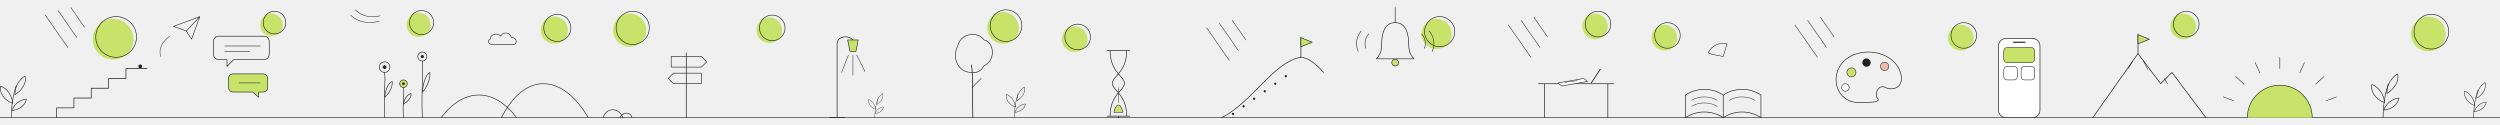
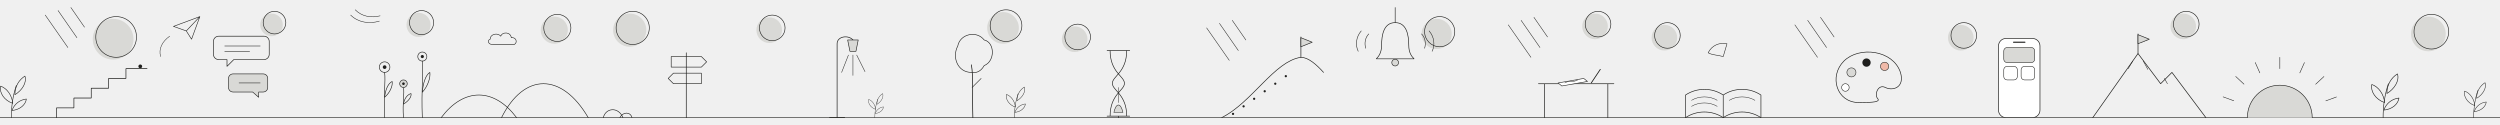
<svg xmlns="http://www.w3.org/2000/svg" width="6630" height="330" viewBox="0 0 6630 330" fill="none">
  <path d="M0 312 H6630" stroke="#1F1F1D" stroke-width="1.6" stroke-linecap="round" stroke-linejoin="round" fill="none" />
  <g transform="translate(0 0)">
-     <circle cx="300" cy="104" r="54" fill="#C8E26A" />
+     <circle cx="300" cy="104" r="54" fill="#D9D9D6" />
    <circle cx="308" cy="98" r="54" stroke="#1F1F1D" stroke-width="1.6" fill="none" />
    <path d="M120 40 L180 126" stroke="#1F1F1D" stroke-width="1.3" stroke-linecap="round" stroke-linejoin="round" fill="none" />
    <path d="M154 28 L204 100" stroke="#1F1F1D" stroke-width="1.3" stroke-linecap="round" stroke-linejoin="round" fill="none" />
    <path d="M188 20 L224 72" stroke="#1F1F1D" stroke-width="1.3" stroke-linecap="round" stroke-linejoin="round" fill="none" />
    <path d="M150 312 V286 H196 V260 H242 V234 H288 V208 H334 V182 H390" stroke="#1F1F1D" stroke-width="1.8" stroke-linecap="round" stroke-linejoin="round" fill="none" />
    <g transform="translate(30 312) scale(0.95)">
      <path d="M0 0 C0 -30 4 -60 14 -90" stroke="#1F1F1D" stroke-width="1.6" stroke-linecap="round" stroke-linejoin="round" fill="none" />
      <path d="M4 -40 C-20 -48 -34 -70 -30 -88 C-12 -82 2 -62 4 -40 Z" stroke="#1F1F1D" stroke-width="1.6" stroke-linecap="round" stroke-linejoin="round" fill="none" />
      <path d="M10 -64 C30 -76 44 -98 38 -116 C22 -106 10 -88 10 -64 Z" stroke="#1F1F1D" stroke-width="1.6" stroke-linecap="round" stroke-linejoin="round" fill="none" />
      <path d="M2 -20 C24 -22 40 -36 42 -52 C24 -50 8 -38 2 -20 Z" stroke="#1F1F1D" stroke-width="1.6" stroke-linecap="round" stroke-linejoin="round" fill="none" />
    </g>
    <circle cx="372" cy="176" r="5" fill="#1F1F1D" />
  </g>
  <g transform="translate(390 0)">
-     <circle cx="330" cy="66" r="30" fill="#C8E26A" />
+     <circle cx="330" cy="66" r="30" fill="#D9D9D6" />
    <circle cx="338" cy="60" r="30" stroke="#1F1F1D" stroke-width="1.6" fill="none" />
    <path d="M190 96 h120 a14 14 0 0 1 14 14 v34 a14 14 0 0 1 -14 14 h-80 l-18 18 v-18 h-22 a14 14 0 0 1 -14 -14 v-34 a14 14 0 0 1 14 -14 z" stroke="#1F1F1D" stroke-width="1.7" stroke-linecap="round" stroke-linejoin="round" fill="none" />
    <path d="M206 122 H300 M206 136 H272" stroke="#1F1F1D" stroke-width="1.4" stroke-linecap="round" stroke-linejoin="round" fill="none" />
-     <path d="M228 196 h80 a12 12 0 0 1 12 12 v24 a12 12 0 0 1 -12 12 h-12 v14 l-16 -14 h-52 a12 12 0 0 1 -12 -12 v-24 a12 12 0 0 1 12 -12 z" fill="#C8E26A" stroke="#1F1F1D" stroke-width="1.6" stroke-linejoin="round" />
+     <path d="M228 196 h80 a12 12 0 0 1 12 12 v24 a12 12 0 0 1 -12 12 h-12 v14 l-16 -14 h-52 a12 12 0 0 1 -12 -12 v-24 a12 12 0 0 1 12 -12 z" fill="#D9D9D6" stroke="#1F1F1D" stroke-width="1.6" stroke-linejoin="round" />
    <path d="M244 220 H300" stroke="#1F1F1D" stroke-width="1.4" stroke-linecap="round" stroke-linejoin="round" fill="none" />
    <path d="M70 70 L140 44 L118 104 L104 82 Z M104 82 L140 44" stroke="#1F1F1D" stroke-width="1.5" stroke-linecap="round" stroke-linejoin="round" fill="none" />
    <path d="M60 96 C40 110 30 130 36 150" stroke="#1F1F1D" stroke-width="1.2" stroke-linecap="round" stroke-linejoin="round" fill="none" />
  </g>
  <g transform="translate(780 0)">
-     <circle cx="330" cy="66" r="32" fill="#C8E26A" />
+     <circle cx="330" cy="66" r="32" fill="#D9D9D6" />
    <circle cx="338" cy="60" r="32" stroke="#1F1F1D" stroke-width="1.6" fill="none" />
    <path d="M240 312 C237 252.0 243 216.0 240 192" stroke="#1F1F1D" stroke-width="1.6" stroke-linecap="round" stroke-linejoin="round" fill="none" />
    <circle cx="240" cy="178" r="14" stroke="#1F1F1D" stroke-width="1.6" fill="none" />
    <circle cx="240" cy="178" r="4.9" fill="#1F1F1D" />
    <path d="M240 258.0 C254 246.0 262 228.0 260 216.0 C248 222.0 242 240.0 240 258.0 Z" stroke="#1F1F1D" stroke-width="1.6" stroke-linecap="round" stroke-linejoin="round" fill="none" />
    <path d="M290 312 C287 272.0 293 248.0 290 232" stroke="#1F1F1D" stroke-width="1.6" stroke-linecap="round" stroke-linejoin="round" fill="none" />
-     <circle cx="290" cy="222" r="10" stroke="#1F1F1D" stroke-width="1.6" fill="#C8E26A" />
+     <circle cx="290" cy="222" r="10" stroke="#1F1F1D" stroke-width="1.6" fill="#D9D9D6" />
    <circle cx="290" cy="222" r="3.5" fill="#1F1F1D" />
    <path d="M290 276.0 C304 268.0 312 256.0 310 248.0 C298 252.0 292 264.0 290 276.0 Z" stroke="#1F1F1D" stroke-width="1.6" stroke-linecap="round" stroke-linejoin="round" fill="none" />
    <path d="M340 312 C337 237.0 343 192.0 340 162" stroke="#1F1F1D" stroke-width="1.6" stroke-linecap="round" stroke-linejoin="round" fill="none" />
    <circle cx="340" cy="150" r="12" stroke="#1F1F1D" stroke-width="1.6" fill="none" />
    <circle cx="340" cy="150" r="4.2" fill="#1F1F1D" />
    <path d="M340 244.5 C354 229.5 362 207.0 360 192.0 C348 199.5 342 222.0 340 244.5 Z" stroke="#1F1F1D" stroke-width="1.6" stroke-linecap="round" stroke-linejoin="round" fill="none" />
    <path d="M150 40 C170 60 200 64 226 56" stroke="#1F1F1D" stroke-width="1.3" stroke-linecap="round" stroke-linejoin="round" fill="none" />
    <path d="M162 26 C180 44 204 48 228 42" stroke="#1F1F1D" stroke-width="1.3" stroke-linecap="round" stroke-linejoin="round" fill="none" />
  </g>
  <g transform="translate(1170 0)">
    <path d="M0 312 C60 232 140 232 200 312 M160 312 C220 192 320 192 390 312" stroke="#1F1F1D" stroke-width="1.6" stroke-linecap="round" stroke-linejoin="round" fill="none" />
-     <circle cx="300" cy="80" r="36" fill="#C8E26A" />
+     <circle cx="300" cy="80" r="36" fill="#D9D9D6" />
    <circle cx="308" cy="74" r="36" stroke="#1F1F1D" stroke-width="1.6" fill="none" />
    <g transform="translate(70 14)">
      <path d="M60 90 C60 76 80 72 88 82 C92 70 114 70 116 86 C128 84 134 98 124 104 L66 104 C54 104 52 92 60 90 Z" stroke="#1F1F1D" stroke-width="1.5" stroke-linecap="round" stroke-linejoin="round" fill="none" />
    </g>
  </g>
  <g transform="translate(1560 0)">
-     <circle cx="110" cy="80" r="44" fill="#C8E26A" />
+     <circle cx="110" cy="80" r="44" fill="#D9D9D6" />
    <circle cx="118" cy="74" r="44" stroke="#1F1F1D" stroke-width="1.6" fill="none" />
    <path d="M260 312 V140" stroke="#1F1F1D" stroke-width="1.8" stroke-linecap="round" stroke-linejoin="round" fill="none" />
    <path d="M220 150 H300 L314 164 L300 178 H220 Z" stroke="#1F1F1D" stroke-width="1.6" stroke-linecap="round" stroke-linejoin="round" fill="none" />
    <path d="M300 194 H226 L212 208 L226 222 H300 Z" stroke="#1F1F1D" stroke-width="1.6" stroke-linecap="round" stroke-linejoin="round" fill="none" />
    <path d="M40 312 C46 286 80 282 92 312 M84 312 C92 296 112 296 116 312" stroke="#1F1F1D" stroke-width="1.6" stroke-linecap="round" stroke-linejoin="round" fill="none" />
  </g>
  <g transform="translate(1950 0)">
-     <circle cx="90" cy="80" r="34" fill="#C8E26A" />
+     <circle cx="90" cy="80" r="34" fill="#D9D9D6" />
    <circle cx="98" cy="74" r="34" stroke="#1F1F1D" stroke-width="1.6" fill="none" />
    <path d="M270 312 V116 M270 116 C270 96 300 92 312 106" stroke="#1F1F1D" stroke-width="1.8" stroke-linecap="round" stroke-linejoin="round" fill="none" />
-     <path d="M298 106 h28 l-6 30 h-16 z" fill="#C8E26A" stroke="#1F1F1D" stroke-width="1.6" stroke-linejoin="round" />
+     <path d="M298 106 h28 l-6 30 h-16 z" fill="#D9D9D6" stroke="#1F1F1D" stroke-width="1.6" stroke-linejoin="round" />
    <path d="M300 146 L282 192 M312 146 L312 200 M322 146 L344 190" stroke="#1F1F1D" stroke-width="1.3" stroke-linecap="round" stroke-linejoin="round" fill="none" />
    <path d="M250 312 H290" stroke="#1F1F1D" stroke-width="2" stroke-linecap="round" stroke-linejoin="round" fill="none" />
    <g transform="translate(370 312) scale(0.55)">
      <path d="M0 0 C0 -30 4 -60 14 -90" stroke="#1F1F1D" stroke-width="1.6" stroke-linecap="round" stroke-linejoin="round" fill="none" />
      <path d="M4 -40 C-20 -48 -34 -70 -30 -88 C-12 -82 2 -62 4 -40 Z" stroke="#1F1F1D" stroke-width="1.6" stroke-linecap="round" stroke-linejoin="round" fill="none" />
      <path d="M10 -64 C30 -76 44 -98 38 -116 C22 -106 10 -88 10 -64 Z" stroke="#1F1F1D" stroke-width="1.6" stroke-linecap="round" stroke-linejoin="round" fill="none" />
      <path d="M2 -20 C24 -22 40 -36 42 -52 C24 -50 8 -38 2 -20 Z" stroke="#1F1F1D" stroke-width="1.6" stroke-linecap="round" stroke-linejoin="round" fill="none" />
    </g>
  </g>
  <g transform="translate(2340 0)">
-     <circle cx="320" cy="74" r="42" fill="#C8E26A" />
+     <circle cx="320" cy="74" r="42" fill="#D9D9D6" />
    <circle cx="328" cy="68" r="42" stroke="#1F1F1D" stroke-width="1.6" fill="none" />
    <path d="M240 312 C238 252 242 202 236 172" stroke="#1F1F1D" stroke-width="2" stroke-linecap="round" stroke-linejoin="round" fill="none" />
    <path d="M236 192 C200 192 184 152 200 122 C206 90 250 80 270 106 C298 112 300 162 270 174 C260 192 246 194 236 192 Z" stroke="#1F1F1D" stroke-width="1.6" stroke-linecap="round" stroke-linejoin="round" fill="none" />
    <path d="M238 232 L262 208" stroke="#1F1F1D" stroke-width="1.4" stroke-linecap="round" stroke-linejoin="round" fill="none" />
    <g transform="translate(350 312) scale(0.7)">
      <path d="M0 0 C0 -30 4 -60 14 -90" stroke="#1F1F1D" stroke-width="1.6" stroke-linecap="round" stroke-linejoin="round" fill="none" />
      <path d="M4 -40 C-20 -48 -34 -70 -30 -88 C-12 -82 2 -62 4 -40 Z" stroke="#1F1F1D" stroke-width="1.6" stroke-linecap="round" stroke-linejoin="round" fill="none" />
      <path d="M10 -64 C30 -76 44 -98 38 -116 C22 -106 10 -88 10 -64 Z" stroke="#1F1F1D" stroke-width="1.6" stroke-linecap="round" stroke-linejoin="round" fill="none" />
      <path d="M2 -20 C24 -22 40 -36 42 -52 C24 -50 8 -38 2 -20 Z" stroke="#1F1F1D" stroke-width="1.6" stroke-linecap="round" stroke-linejoin="round" fill="none" />
    </g>
  </g>
  <g transform="translate(2730 0)">
-     <circle cx="120" cy="104" r="34" fill="#C8E26A" />
+     <circle cx="120" cy="104" r="34" fill="#D9D9D6" />
    <circle cx="128" cy="98" r="34" stroke="#1F1F1D" stroke-width="1.6" fill="none" />
    <path d="M236 312 V308 M206 308 H266 M206 134 H266 M214 134 C214 192 252 202 252 221 C252 240 214 250 214 308 M258 134 C258 192 220 202 220 221 C220 240 258 250 258 308" stroke="#1F1F1D" stroke-width="1.7" stroke-linecap="round" stroke-linejoin="round" fill="none" />
-     <path d="M224 298 C230 272 242 272 248 298 Z" fill="#C8E26A" stroke="#1F1F1D" stroke-width="1.4" />
+     <path d="M224 298 C230 272 242 272 248 298 Z" fill="#D9D9D6" stroke="#1F1F1D" stroke-width="1.4" />
    <path d="M236 232 V272" stroke="#1F1F1D" stroke-width="1.2" stroke-linecap="round" stroke-linejoin="round" fill="none" />
  </g>
  <g transform="translate(3120 0)">
    <path d="M80 74 L140 160" stroke="#1F1F1D" stroke-width="1.3" stroke-linecap="round" stroke-linejoin="round" fill="none" />
    <path d="M114 62 L164 134" stroke="#1F1F1D" stroke-width="1.3" stroke-linecap="round" stroke-linejoin="round" fill="none" />
    <path d="M148 54 L184 106" stroke="#1F1F1D" stroke-width="1.3" stroke-linecap="round" stroke-linejoin="round" fill="none" />
    <path d="M120 312 C200 272 260 162 330 152 C350 152 372 172 390 192" stroke="#1F1F1D" stroke-width="1.7" stroke-linecap="round" stroke-linejoin="round" fill="none" />
    <path d="M330 152 V98" stroke="#1F1F1D" stroke-width="1.8" stroke-linecap="round" stroke-linejoin="round" fill="none" />
-     <path d="M330 100 L360 112 L330 124 Z" fill="#C8E26A" stroke="#1F1F1D" stroke-width="1.6" stroke-linejoin="round" />
+     <path d="M330 100 L360 112 L330 124 Z" fill="#D9D9D6" stroke="#1F1F1D" stroke-width="1.6" stroke-linejoin="round" />
    <circle cx="150" cy="302" r="3" fill="#1F1F1D" />
    <circle cx="178" cy="282" r="3" fill="#1F1F1D" />
    <circle cx="206" cy="262" r="3" fill="#1F1F1D" />
    <circle cx="234" cy="242" r="3" fill="#1F1F1D" />
    <circle cx="262" cy="222" r="3" fill="#1F1F1D" />
    <circle cx="290" cy="202" r="3" fill="#1F1F1D" />
  </g>
  <g transform="translate(3510 0)">
-     <circle cx="300" cy="90" r="40" fill="#C8E26A" />
+     <circle cx="300" cy="90" r="40" fill="#D9D9D6" />
    <circle cx="308" cy="84" r="40" stroke="#1F1F1D" stroke-width="1.6" fill="none" />
    <path d="M190 20 C190 40 190 50 190 60" stroke="#1F1F1D" stroke-width="1.6" stroke-linecap="round" stroke-linejoin="round" fill="none" />
    <path d="M190 60 C160 60 154 92 154 120 C154 140 146 150 140 156 H240 C234 150 226 140 226 120 C226 92 220 60 190 60 Z" stroke="#1F1F1D" stroke-width="1.7" stroke-linecap="round" stroke-linejoin="round" fill="none" />
-     <circle cx="190" cy="166" r="9" fill="#C8E26A" stroke="#1F1F1D" stroke-width="1.6" />
+     <circle cx="190" cy="166" r="9" fill="#D9D9D6" stroke="#1F1F1D" stroke-width="1.6" />
    <path d="M120 90 C110 100 108 116 112 128 M100 82 C86 98 84 120 92 136 M260 90 C270 100 272 116 268 128 M280 82 C294 98 296 120 288 136" stroke="#1F1F1D" stroke-width="1.4" stroke-linecap="round" stroke-linejoin="round" fill="none" />
  </g>
  <g transform="translate(3900 0)">
    <path d="M100 66 L160 152" stroke="#1F1F1D" stroke-width="1.3" stroke-linecap="round" stroke-linejoin="round" fill="none" />
    <path d="M134 54 L184 126" stroke="#1F1F1D" stroke-width="1.3" stroke-linecap="round" stroke-linejoin="round" fill="none" />
    <path d="M168 46 L204 98" stroke="#1F1F1D" stroke-width="1.3" stroke-linecap="round" stroke-linejoin="round" fill="none" />
-     <circle cx="330" cy="70" r="34" fill="#C8E26A" />
+     <circle cx="330" cy="70" r="34" fill="#D9D9D6" />
    <circle cx="338" cy="64" r="34" stroke="#1F1F1D" stroke-width="1.6" fill="none" />
    <path d="M180 222 H380 M196 222 V312 M364 222 V312" stroke="#1F1F1D" stroke-width="1.8" stroke-linecap="round" stroke-linejoin="round" fill="none" />
    <path d="M232 220 L300 208 L310 216 L242 228 Z" fill="#FFFFFF" stroke="#1F1F1D" stroke-width="1.5" stroke-linejoin="round" />
    <path d="M250 220 C262 212 270 220 284 212" stroke="#1F1F1D" stroke-width="1.2" stroke-linecap="round" stroke-linejoin="round" fill="none" />
    <path d="M320 220 L344 184" stroke="#1F1F1D" stroke-width="2.2" stroke-linecap="round" stroke-linejoin="round" fill="none" />
  </g>
  <g transform="translate(4290 0)">
-     <circle cx="124" cy="100" r="34" fill="#C8E26A" />
+     <circle cx="124" cy="100" r="34" fill="#D9D9D6" />
    <circle cx="132" cy="94" r="34" stroke="#1F1F1D" stroke-width="1.6" fill="none" />
    <path d="M180 252 C210 232 250 232 280 252 C310 232 350 232 380 252 V312 C350 292 310 292 280 312 C250 292 210 292 180 312 Z M280 252 V312" stroke="#1F1F1D" stroke-width="1.7" stroke-linecap="round" stroke-linejoin="round" fill="none" />
    <path d="M196 266 C216 254 244 254 264 266 M196 282 C216 270 244 270 264 282 M296 266 C316 254 344 254 364 266" stroke="#1F1F1D" stroke-width="1.2" stroke-linecap="round" stroke-linejoin="round" fill="none" />
    <path d="M240 140 C250 120 270 112 290 116 L280 150 C266 146 250 146 240 140 Z" stroke="#1F1F1D" stroke-width="1.4" stroke-linecap="round" stroke-linejoin="round" fill="none" />
  </g>
  <g transform="translate(4680 0)">
    <path d="M80 66 L140 152" stroke="#1F1F1D" stroke-width="1.3" stroke-linecap="round" stroke-linejoin="round" fill="none" />
    <path d="M114 54 L164 126" stroke="#1F1F1D" stroke-width="1.3" stroke-linecap="round" stroke-linejoin="round" fill="none" />
    <path d="M148 46 L184 98" stroke="#1F1F1D" stroke-width="1.3" stroke-linecap="round" stroke-linejoin="round" fill="none" />
    <path d="M250 272 C190 272 170 202 210 162 C250 122 340 132 360 192 C372 232 340 242 320 232 C300 222 290 252 300 262 C306 270 290 272 250 272 Z" stroke="#1F1F1D" stroke-width="1.7" stroke-linecap="round" stroke-linejoin="round" fill="none" />
-     <circle cx="230" cy="192" r="12" fill="#C8E26A" stroke="#1F1F1D" stroke-width="1.4" />
+     <circle cx="230" cy="192" r="12" fill="#D9D9D6" stroke="#1F1F1D" stroke-width="1.4" />
    <circle cx="270" cy="166" r="11" fill="#1F1F1D" />
    <circle cx="318" cy="176" r="11" fill="#F0B9A8" stroke="#1F1F1D" stroke-width="1.4" />
    <circle cx="214" cy="232" r="10" fill="#FFFFFF" stroke="#1F1F1D" stroke-width="1.4" />
  </g>
  <g transform="translate(5070 0)">
-     <circle cx="130" cy="100" r="34" fill="#C8E26A" />
+     <circle cx="130" cy="100" r="34" fill="#D9D9D6" />
    <circle cx="138" cy="94" r="34" stroke="#1F1F1D" stroke-width="1.6" fill="none" />
    <rect x="230" y="102" width="110" height="210" rx="20" fill="#FFFFFF" stroke="#1F1F1D" stroke-width="1.8" />
-     <rect x="244" y="126" width="82" height="40" rx="9" fill="#C8E26A" stroke="#1F1F1D" stroke-width="1.4" />
+     <rect x="244" y="126" width="82" height="40" rx="9" fill="#D9D9D6" stroke="#1F1F1D" stroke-width="1.4" />
    <rect x="244" y="176" width="36" height="36" rx="9" stroke="#1F1F1D" stroke-width="1.4" fill="none" />
    <rect x="290" y="176" width="36" height="36" rx="9" stroke="#1F1F1D" stroke-width="1.4" fill="none" />
    <path d="M270 112 H300" stroke="#1F1F1D" stroke-width="3" stroke-linecap="round" stroke-linejoin="round" fill="none" />
  </g>
  <g transform="translate(5460 0)">
    <path d="M90 312 L210 142 L270 222 L300 192 L390 312" stroke="#1F1F1D" stroke-width="1.8" stroke-linecap="round" stroke-linejoin="round" fill="none" />
    <path d="M210 142 V90" stroke="#1F1F1D" stroke-width="1.8" stroke-linecap="round" stroke-linejoin="round" fill="none" />
-     <path d="M210 92 L240 104 L210 116 Z" fill="#C8E26A" stroke="#1F1F1D" stroke-width="1.6" stroke-linejoin="round" />
+     <path d="M210 92 L240 104 L210 116 Z" fill="#D9D9D6" stroke="#1F1F1D" stroke-width="1.6" stroke-linejoin="round" />
    <path d="M196 162 L184 182 M224 162 L236 184 M280 208 L288 222" stroke="#1F1F1D" stroke-width="1.3" stroke-linecap="round" stroke-linejoin="round" fill="none" />
-     <circle cx="330" cy="70" r="34" fill="#C8E26A" />
+     <circle cx="330" cy="70" r="34" fill="#D9D9D6" />
    <circle cx="338" cy="64" r="34" stroke="#1F1F1D" stroke-width="1.6" fill="none" />
  </g>
  <g transform="translate(5850 0)">
-     <path d="M110 312 A86 86 0 0 1 282 312 Z" fill="#C8E26A" />
+     <path d="M110 312 A86 86 0 0 1 282 312 Z" fill="#D9D9D6" />
    <path d="M110 312 A86 86 0 0 1 282 312" stroke="#1F1F1D" stroke-width="1.6" stroke-linecap="round" stroke-linejoin="round" fill="none" />
    <path d="M318.118 267.423 L346.3 257.136" stroke="#1F1F1D" stroke-width="1.4" stroke-linecap="round" stroke-linejoin="round" fill="none" />
    <path d="M291.12 223.387 L313.07 202.938" stroke="#1F1F1D" stroke-width="1.4" stroke-linecap="round" stroke-linejoin="round" fill="none" />
    <path d="M249.103 193.341 L261.358 165.958" stroke="#1F1F1D" stroke-width="1.4" stroke-linecap="round" stroke-linejoin="round" fill="none" />
    <path d="M196.104 182 L196.127 152" stroke="#1F1F1D" stroke-width="1.4" stroke-linecap="round" stroke-linejoin="round" fill="none" />
    <path d="M143.086 193.256 L130.875 165.854" stroke="#1F1F1D" stroke-width="1.4" stroke-linecap="round" stroke-linejoin="round" fill="none" />
    <path d="M101.022 223.236 L79.104 202.751" stroke="#1F1F1D" stroke-width="1.4" stroke-linecap="round" stroke-linejoin="round" fill="none" />
    <path d="M73.953 267.229 L45.788 256.897" stroke="#1F1F1D" stroke-width="1.4" stroke-linecap="round" stroke-linejoin="round" fill="none" />
  </g>
  <g transform="translate(6240 0)">
    <g transform="translate(80 312) scale(1)">
      <path d="M0 0 C0 -30 4 -60 14 -90" stroke="#1F1F1D" stroke-width="1.6" stroke-linecap="round" stroke-linejoin="round" fill="none" />
      <path d="M4 -40 C-20 -48 -34 -70 -30 -88 C-12 -82 2 -62 4 -40 Z" stroke="#1F1F1D" stroke-width="1.6" stroke-linecap="round" stroke-linejoin="round" fill="none" />
      <path d="M10 -64 C30 -76 44 -98 38 -116 C22 -106 10 -88 10 -64 Z" stroke="#1F1F1D" stroke-width="1.6" stroke-linecap="round" stroke-linejoin="round" fill="none" />
      <path d="M2 -20 C24 -22 40 -36 42 -52 C24 -50 8 -38 2 -20 Z" stroke="#1F1F1D" stroke-width="1.6" stroke-linecap="round" stroke-linejoin="round" fill="none" />
    </g>
    <g transform="translate(320 312) scale(0.8)">
      <path d="M0 0 C0 -30 4 -60 14 -90" stroke="#1F1F1D" stroke-width="1.6" stroke-linecap="round" stroke-linejoin="round" fill="none" />
      <path d="M4 -40 C-20 -48 -34 -70 -30 -88 C-12 -82 2 -62 4 -40 Z" stroke="#1F1F1D" stroke-width="1.6" stroke-linecap="round" stroke-linejoin="round" fill="none" />
      <path d="M10 -64 C30 -76 44 -98 38 -116 C22 -106 10 -88 10 -64 Z" stroke="#1F1F1D" stroke-width="1.6" stroke-linecap="round" stroke-linejoin="round" fill="none" />
      <path d="M2 -20 C24 -22 40 -36 42 -52 C24 -50 8 -38 2 -20 Z" stroke="#1F1F1D" stroke-width="1.6" stroke-linecap="round" stroke-linejoin="round" fill="none" />
    </g>
-     <circle cx="200" cy="90" r="46" fill="#C8E26A" />
+     <circle cx="200" cy="90" r="46" fill="#D9D9D6" />
    <circle cx="208" cy="84" r="46" stroke="#1F1F1D" stroke-width="1.6" fill="none" />
  </g>
</svg>
